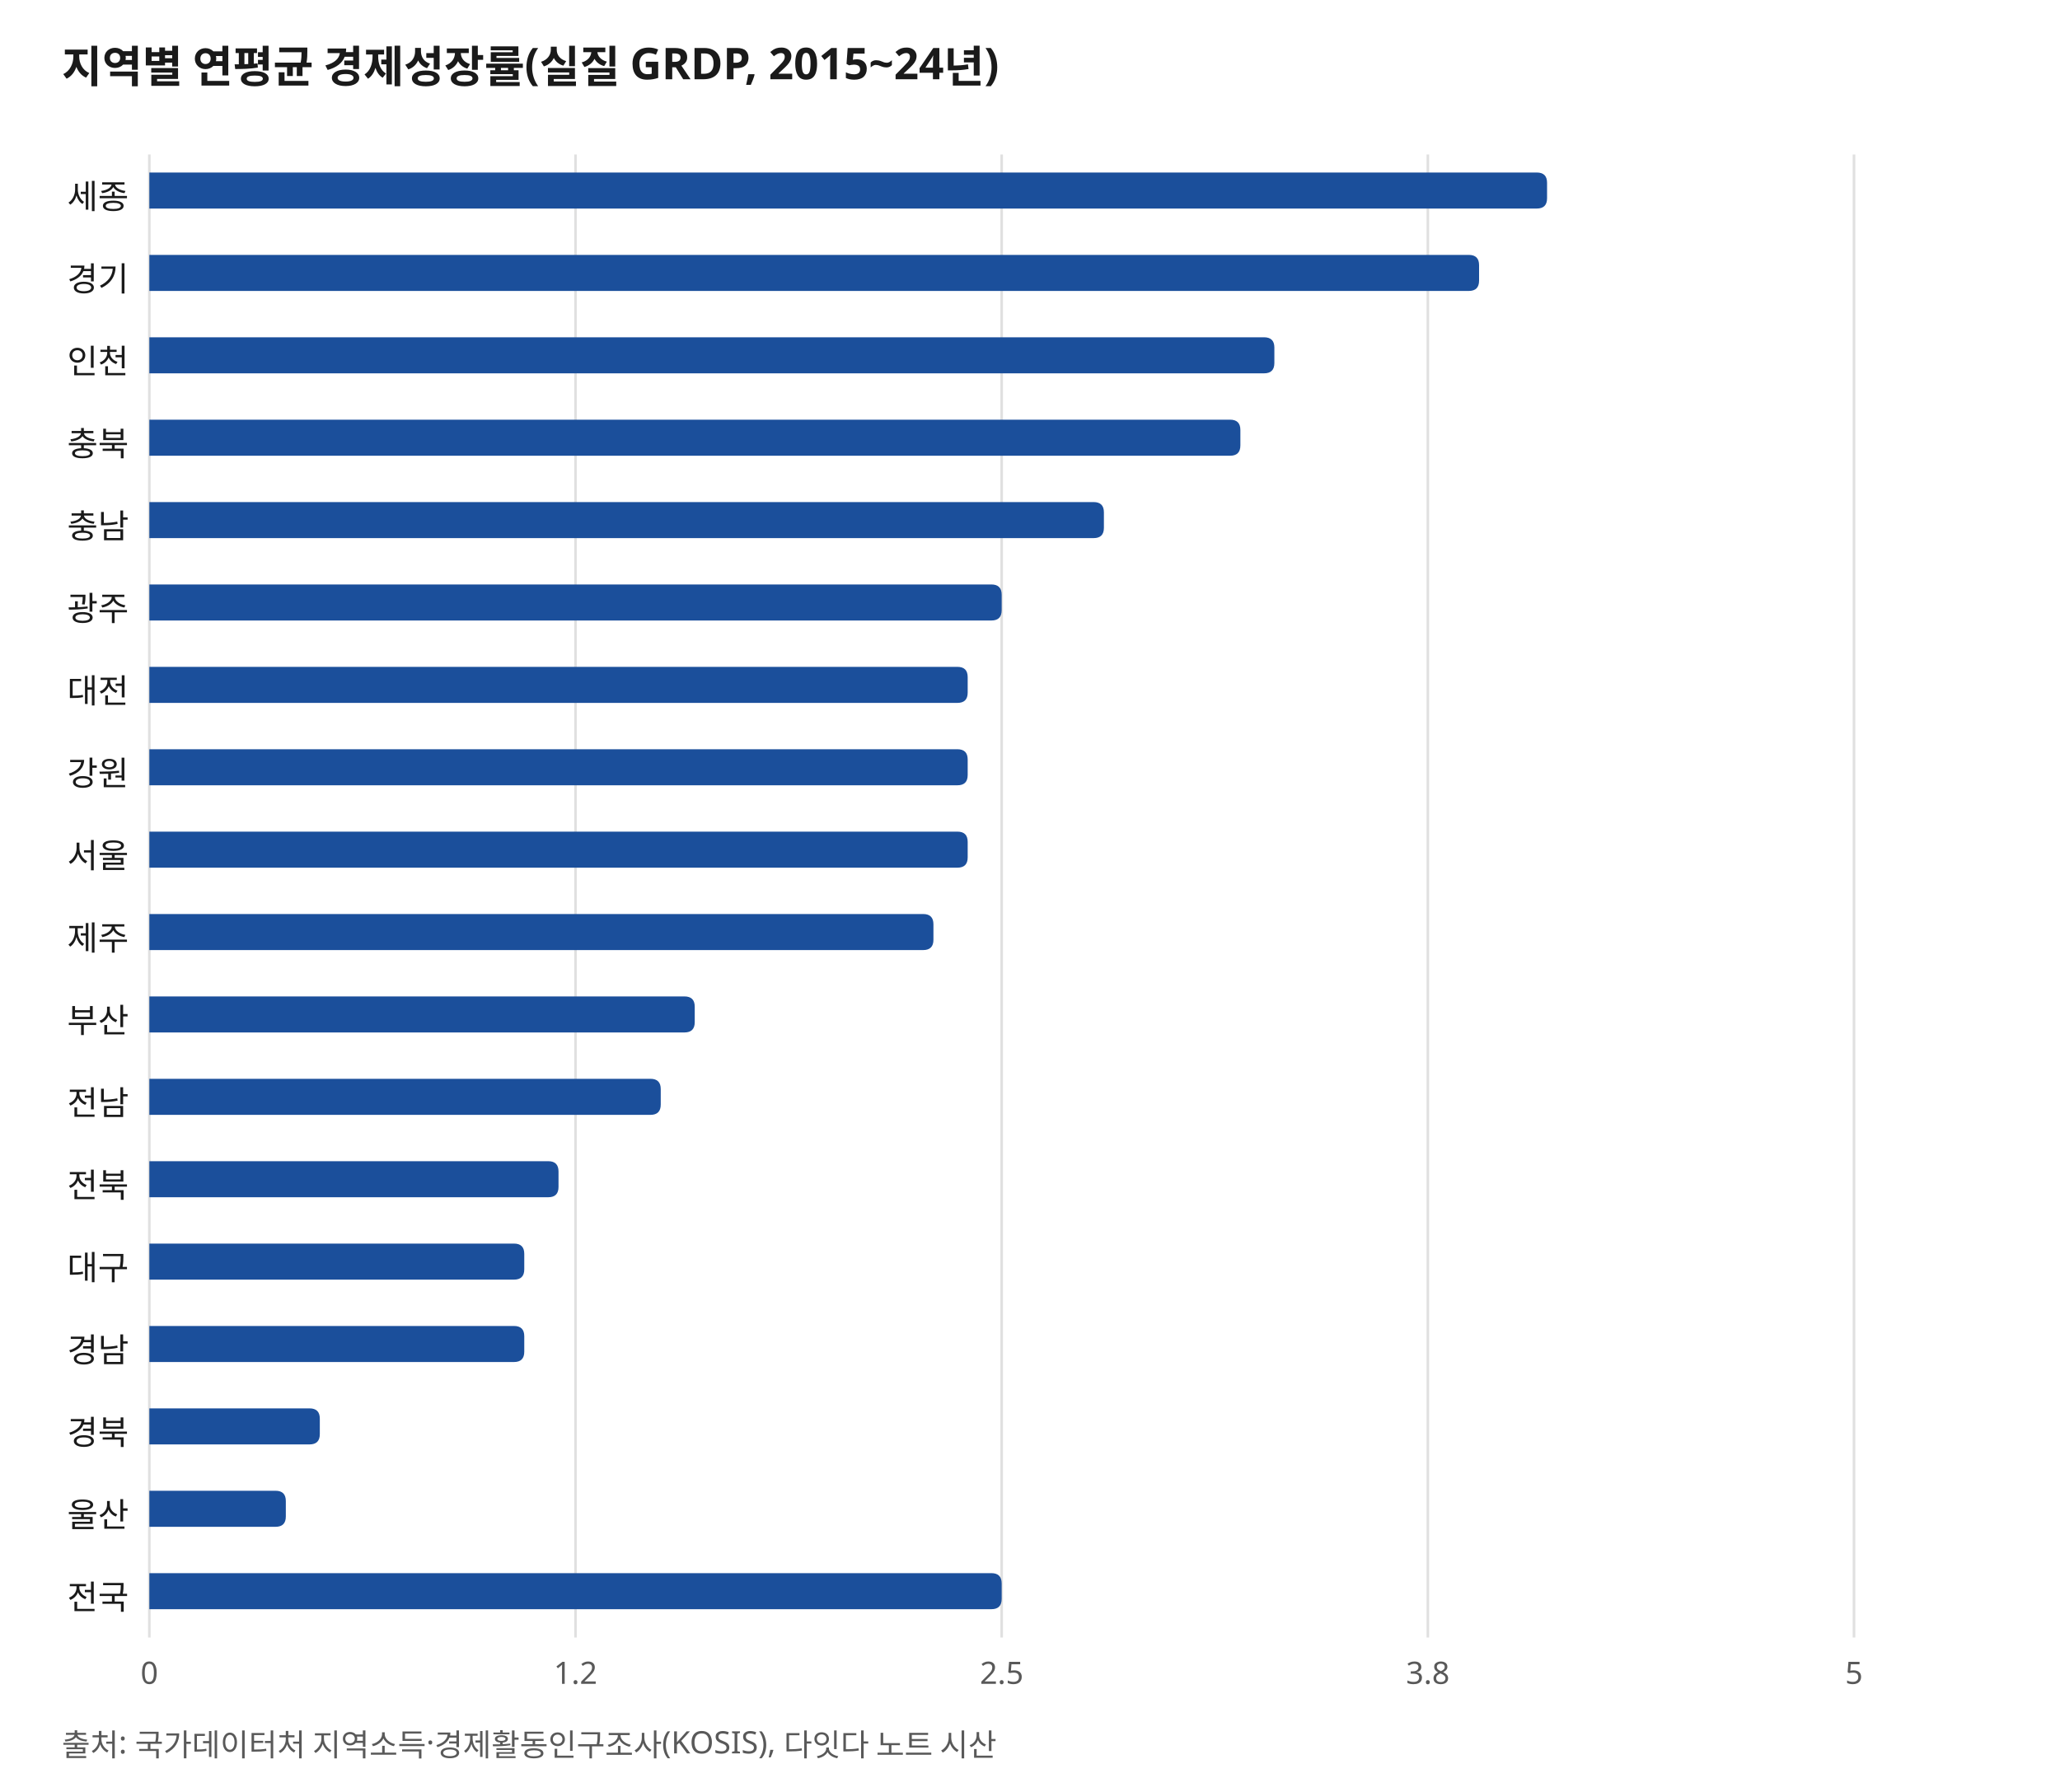
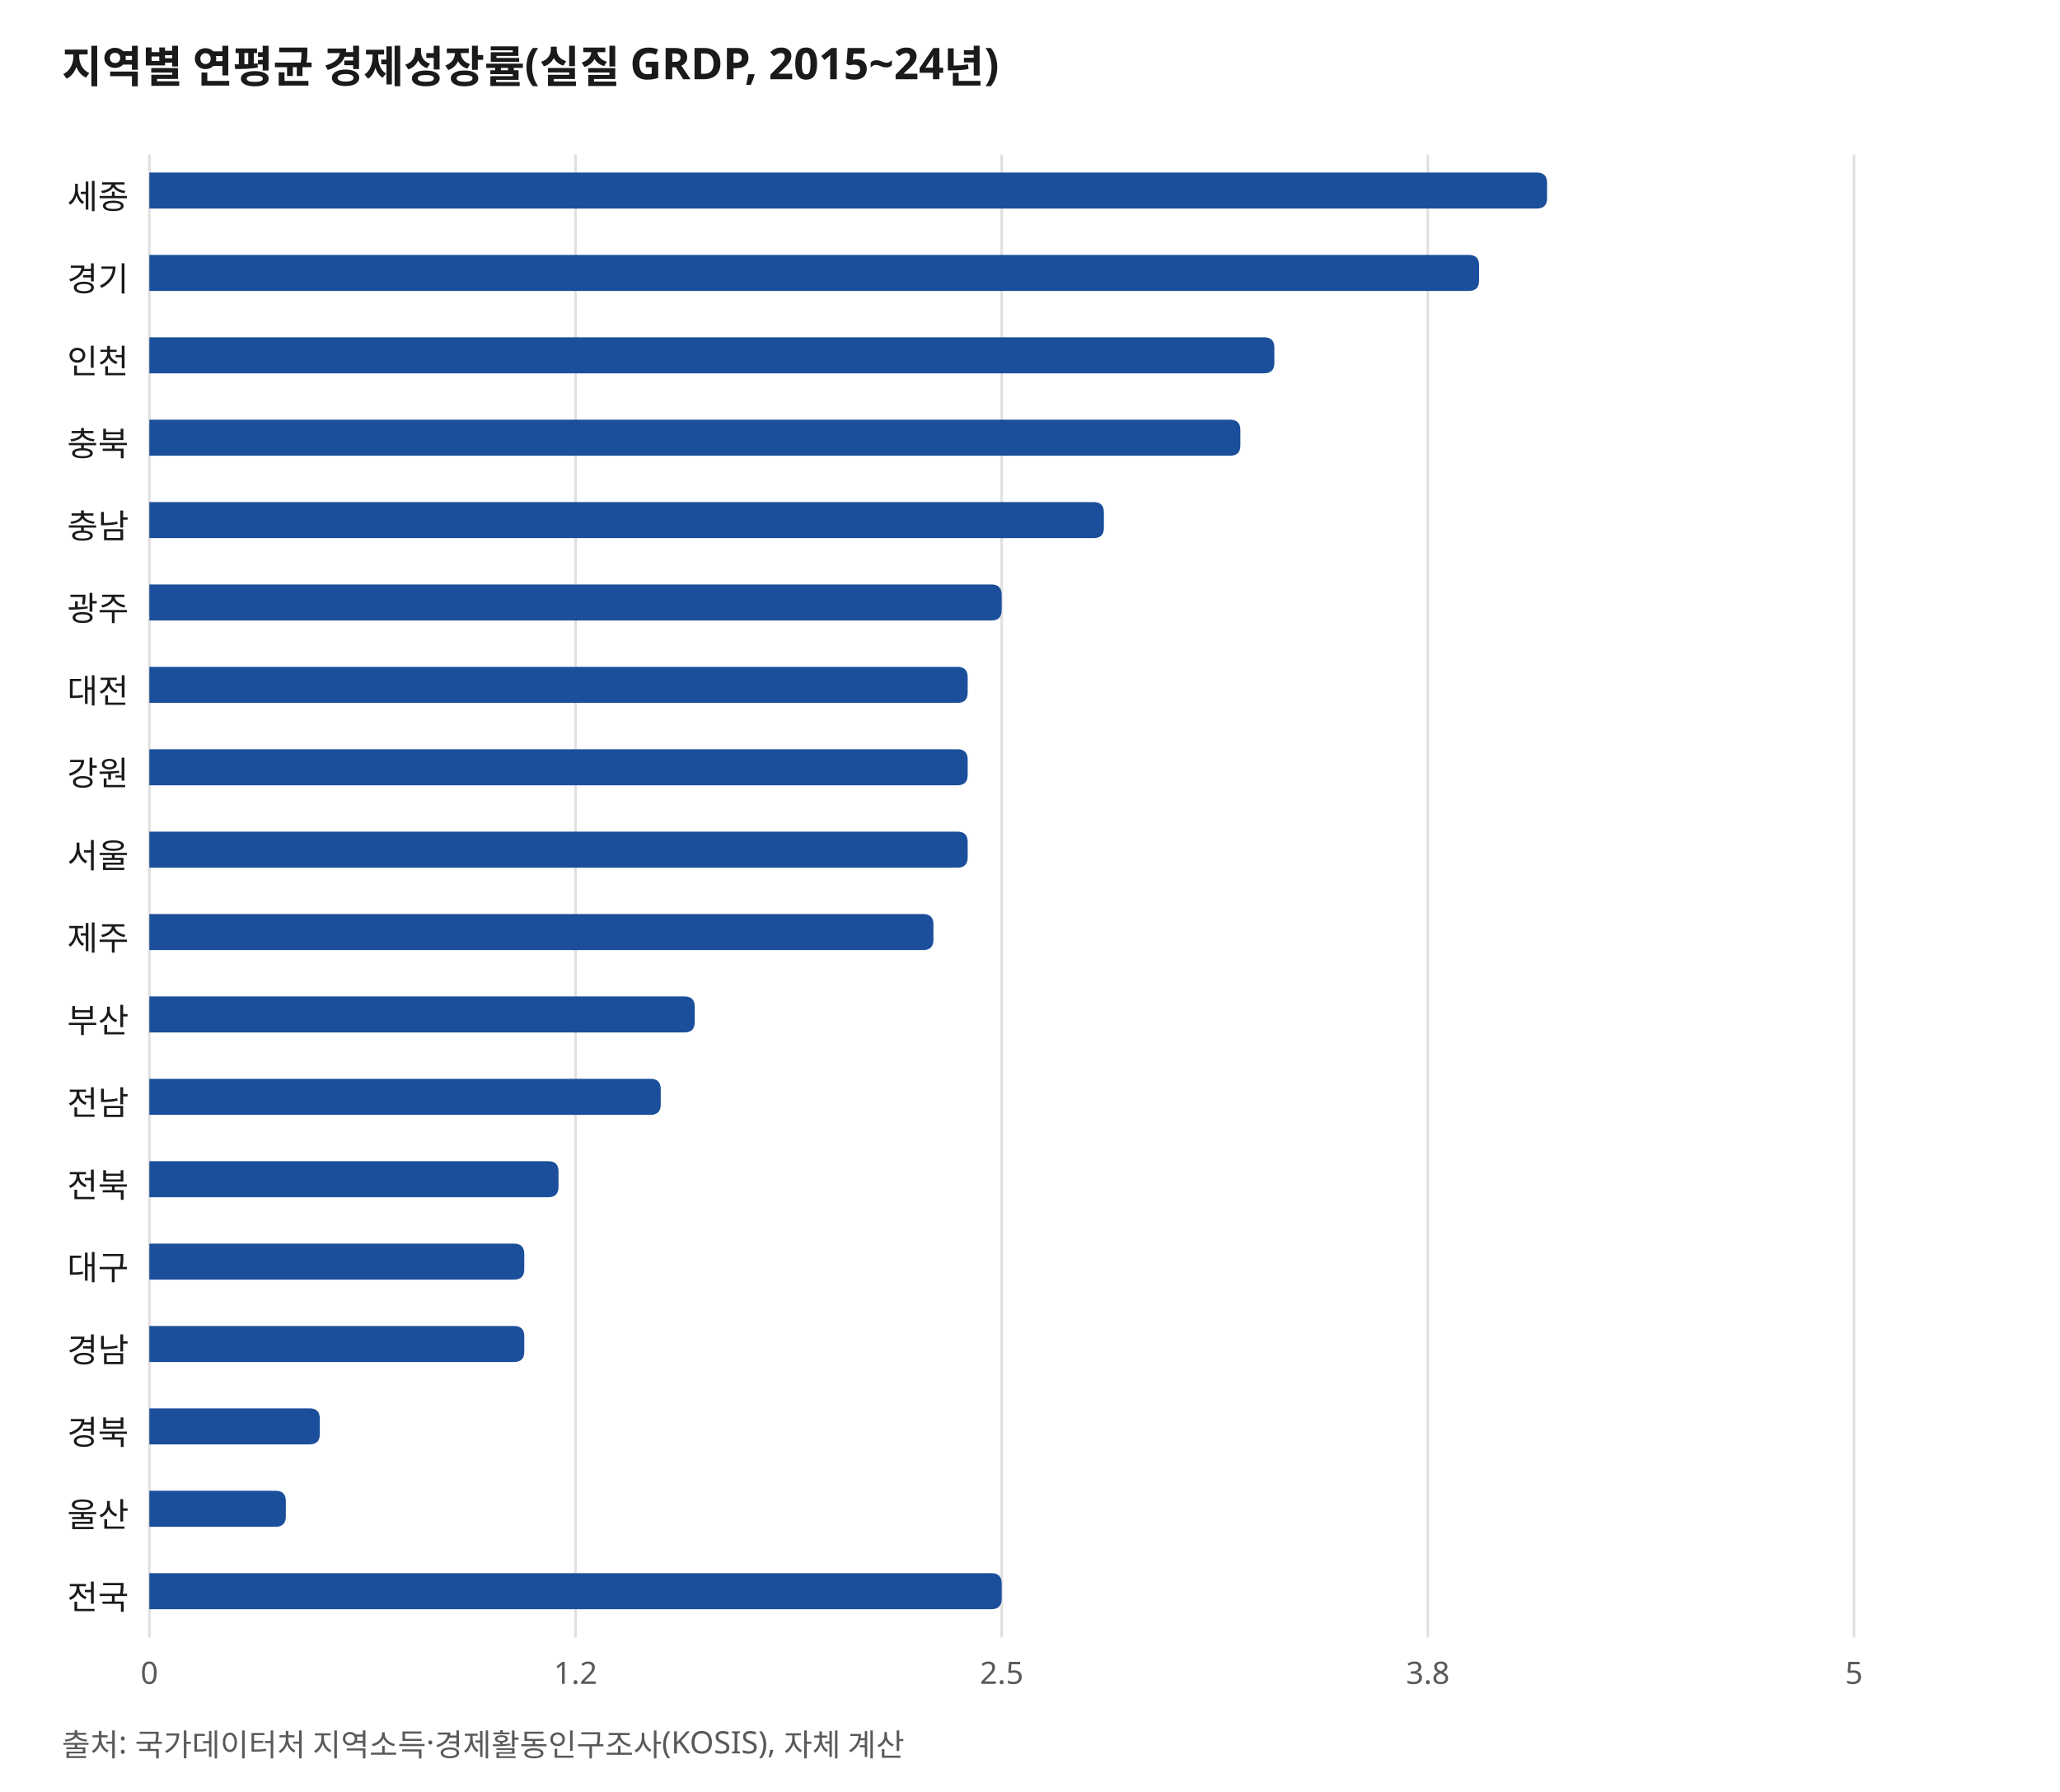
<svg xmlns="http://www.w3.org/2000/svg" width="800" height="696" viewBox="0 0 800 696" role="img" aria-label="지역별 연평균 경제성장률(실질 GRDP, 2015~24년)">
  <rect width="800" height="696" fill="#ffffff" />
  <text x="24.0" y="32.0" font-size="17" fill="#1a1a1a" text-anchor="start" font-weight="700" font-family="'Pretendard Variable',Pretendard,'Malgun Gothic','Apple SD Gothic Neo',sans-serif">지역별 연평균 경제성장률(실질 GRDP, 2015~24년)</text>
  <line x1="58.0" y1="60" x2="58.0" y2="636" stroke="#e0e0e0" />
  <text x="58.0" y="654.0" font-size="12" fill="#595959" text-anchor="middle" font-weight="400" font-family="'Pretendard Variable',Pretendard,'Malgun Gothic','Apple SD Gothic Neo',sans-serif">0</text>
  <line x1="223.5" y1="60" x2="223.5" y2="636" stroke="#e0e0e0" />
  <text x="223.5" y="654.0" font-size="12" fill="#595959" text-anchor="middle" font-weight="400" font-family="'Pretendard Variable',Pretendard,'Malgun Gothic','Apple SD Gothic Neo',sans-serif">1.2</text>
  <line x1="389.0" y1="60" x2="389.0" y2="636" stroke="#e0e0e0" />
  <text x="389.0" y="654.0" font-size="12" fill="#595959" text-anchor="middle" font-weight="400" font-family="'Pretendard Variable',Pretendard,'Malgun Gothic','Apple SD Gothic Neo',sans-serif">2.5</text>
  <line x1="554.5" y1="60" x2="554.5" y2="636" stroke="#e0e0e0" />
  <text x="554.5" y="654.0" font-size="12" fill="#595959" text-anchor="middle" font-weight="400" font-family="'Pretendard Variable',Pretendard,'Malgun Gothic','Apple SD Gothic Neo',sans-serif">3.8</text>
  <line x1="720.0" y1="60" x2="720.0" y2="636" stroke="#e0e0e0" />
  <text x="720.0" y="654.0" font-size="12" fill="#595959" text-anchor="middle" font-weight="400" font-family="'Pretendard Variable',Pretendard,'Malgun Gothic','Apple SD Gothic Neo',sans-serif">5</text>
  <text x="50.0" y="81.0" font-size="13" fill="#1a1a1a" text-anchor="end" font-weight="400" font-family="'Pretendard Variable',Pretendard,'Malgun Gothic','Apple SD Gothic Neo',sans-serif">세종</text>
  <path d="M58,67 h538.8 q4,0 4,4 v6 q0,4 -4,4 h-538.8 z" fill="#1B4F9B" />
  <text x="50.0" y="113.0" font-size="13" fill="#1a1a1a" text-anchor="end" font-weight="400" font-family="'Pretendard Variable',Pretendard,'Malgun Gothic','Apple SD Gothic Neo',sans-serif">경기</text>
  <path d="M58,99 h512.4 q4,0 4,4 v6 q0,4 -4,4 h-512.4 z" fill="#1B4F9B" />
  <text x="50.0" y="145.0" font-size="13" fill="#1a1a1a" text-anchor="end" font-weight="400" font-family="'Pretendard Variable',Pretendard,'Malgun Gothic','Apple SD Gothic Neo',sans-serif">인천</text>
  <path d="M58,131 h432.9 q4,0 4,4 v6 q0,4 -4,4 h-432.9 z" fill="#1B4F9B" />
  <text x="50.0" y="177.0" font-size="13" fill="#1a1a1a" text-anchor="end" font-weight="400" font-family="'Pretendard Variable',Pretendard,'Malgun Gothic','Apple SD Gothic Neo',sans-serif">충북</text>
  <path d="M58,163 h419.7 q4,0 4,4 v6 q0,4 -4,4 h-419.7 z" fill="#1B4F9B" />
  <text x="50.0" y="209.0" font-size="13" fill="#1a1a1a" text-anchor="end" font-weight="400" font-family="'Pretendard Variable',Pretendard,'Malgun Gothic','Apple SD Gothic Neo',sans-serif">충남</text>
  <path d="M58,195 h366.7 q4,0 4,4 v6 q0,4 -4,4 h-366.7 z" fill="#1B4F9B" />
  <text x="50.0" y="241.0" font-size="13" fill="#1a1a1a" text-anchor="end" font-weight="400" font-family="'Pretendard Variable',Pretendard,'Malgun Gothic','Apple SD Gothic Neo',sans-serif">광주</text>
  <path d="M58,227 h327.0 q4,0 4,4 v6 q0,4 -4,4 h-327.0 z" fill="#1B4F9B" />
  <text x="50.0" y="273.0" font-size="13" fill="#1a1a1a" text-anchor="end" font-weight="400" font-family="'Pretendard Variable',Pretendard,'Malgun Gothic','Apple SD Gothic Neo',sans-serif">대전</text>
  <path d="M58,259 h313.8 q4,0 4,4 v6 q0,4 -4,4 h-313.8 z" fill="#1B4F9B" />
  <text x="50.0" y="305.0" font-size="13" fill="#1a1a1a" text-anchor="end" font-weight="400" font-family="'Pretendard Variable',Pretendard,'Malgun Gothic','Apple SD Gothic Neo',sans-serif">강원</text>
  <path d="M58,291 h313.8 q4,0 4,4 v6 q0,4 -4,4 h-313.8 z" fill="#1B4F9B" />
  <text x="50.0" y="337.0" font-size="13" fill="#1a1a1a" text-anchor="end" font-weight="400" font-family="'Pretendard Variable',Pretendard,'Malgun Gothic','Apple SD Gothic Neo',sans-serif">서울</text>
  <path d="M58,323 h313.8 q4,0 4,4 v6 q0,4 -4,4 h-313.8 z" fill="#1B4F9B" />
  <text x="50.0" y="369.0" font-size="13" fill="#1a1a1a" text-anchor="end" font-weight="400" font-family="'Pretendard Variable',Pretendard,'Malgun Gothic','Apple SD Gothic Neo',sans-serif">제주</text>
  <path d="M58,355 h300.5 q4,0 4,4 v6 q0,4 -4,4 h-300.5 z" fill="#1B4F9B" />
  <text x="50.0" y="401.0" font-size="13" fill="#1a1a1a" text-anchor="end" font-weight="400" font-family="'Pretendard Variable',Pretendard,'Malgun Gothic','Apple SD Gothic Neo',sans-serif">부산</text>
  <path d="M58,387 h207.8 q4,0 4,4 v6 q0,4 -4,4 h-207.8 z" fill="#1B4F9B" />
  <text x="50.0" y="433.0" font-size="13" fill="#1a1a1a" text-anchor="end" font-weight="400" font-family="'Pretendard Variable',Pretendard,'Malgun Gothic','Apple SD Gothic Neo',sans-serif">전남</text>
  <path d="M58,419 h194.6 q4,0 4,4 v6 q0,4 -4,4 h-194.6 z" fill="#1B4F9B" />
  <text x="50.0" y="465.0" font-size="13" fill="#1a1a1a" text-anchor="end" font-weight="400" font-family="'Pretendard Variable',Pretendard,'Malgun Gothic','Apple SD Gothic Neo',sans-serif">전북</text>
  <path d="M58,451 h154.9 q4,0 4,4 v6 q0,4 -4,4 h-154.9 z" fill="#1B4F9B" />
  <text x="50.0" y="497.0" font-size="13" fill="#1a1a1a" text-anchor="end" font-weight="400" font-family="'Pretendard Variable',Pretendard,'Malgun Gothic','Apple SD Gothic Neo',sans-serif">대구</text>
  <path d="M58,483 h141.6 q4,0 4,4 v6 q0,4 -4,4 h-141.6 z" fill="#1B4F9B" />
  <text x="50.0" y="529.0" font-size="13" fill="#1a1a1a" text-anchor="end" font-weight="400" font-family="'Pretendard Variable',Pretendard,'Malgun Gothic','Apple SD Gothic Neo',sans-serif">경남</text>
  <path d="M58,515 h141.6 q4,0 4,4 v6 q0,4 -4,4 h-141.6 z" fill="#1B4F9B" />
  <text x="50.0" y="561.0" font-size="13" fill="#1a1a1a" text-anchor="end" font-weight="400" font-family="'Pretendard Variable',Pretendard,'Malgun Gothic','Apple SD Gothic Neo',sans-serif">경북</text>
  <path d="M58,547 h62.2 q4,0 4,4 v6 q0,4 -4,4 h-62.2 z" fill="#1B4F9B" />
  <text x="50.0" y="593.0" font-size="13" fill="#1a1a1a" text-anchor="end" font-weight="400" font-family="'Pretendard Variable',Pretendard,'Malgun Gothic','Apple SD Gothic Neo',sans-serif">울산</text>
  <path d="M58,579 h49.0 q4,0 4,4 v6 q0,4 -4,4 h-49.0 z" fill="#1B4F9B" />
  <text x="50.0" y="625.0" font-size="13" fill="#1a1a1a" text-anchor="end" font-weight="400" font-family="'Pretendard Variable',Pretendard,'Malgun Gothic','Apple SD Gothic Neo',sans-serif">전국</text>
  <path d="M58,611 h327.0 q4,0 4,4 v6 q0,4 -4,4 h-327.0 z" fill="#1B4F9B" />
-   <text x="24.0" y="682.0" font-size="12" fill="#595959" text-anchor="start" font-weight="400" font-family="'Pretendard Variable',Pretendard,'Malgun Gothic','Apple SD Gothic Neo',sans-serif">출처: 국가데이터처 지역소득·경제활동인구조사(KOSIS), 다잇다 노트 시산</text>
+   <text x="24.0" y="682.0" font-size="12" fill="#595959" text-anchor="start" font-weight="400" font-family="'Pretendard Variable',Pretendard,'Malgun Gothic','Apple SD Gothic Neo',sans-serif">출처: 국가데이터처 지역소득·경제활동인구조사(KOSIS), 자체 계산</text>
</svg>
